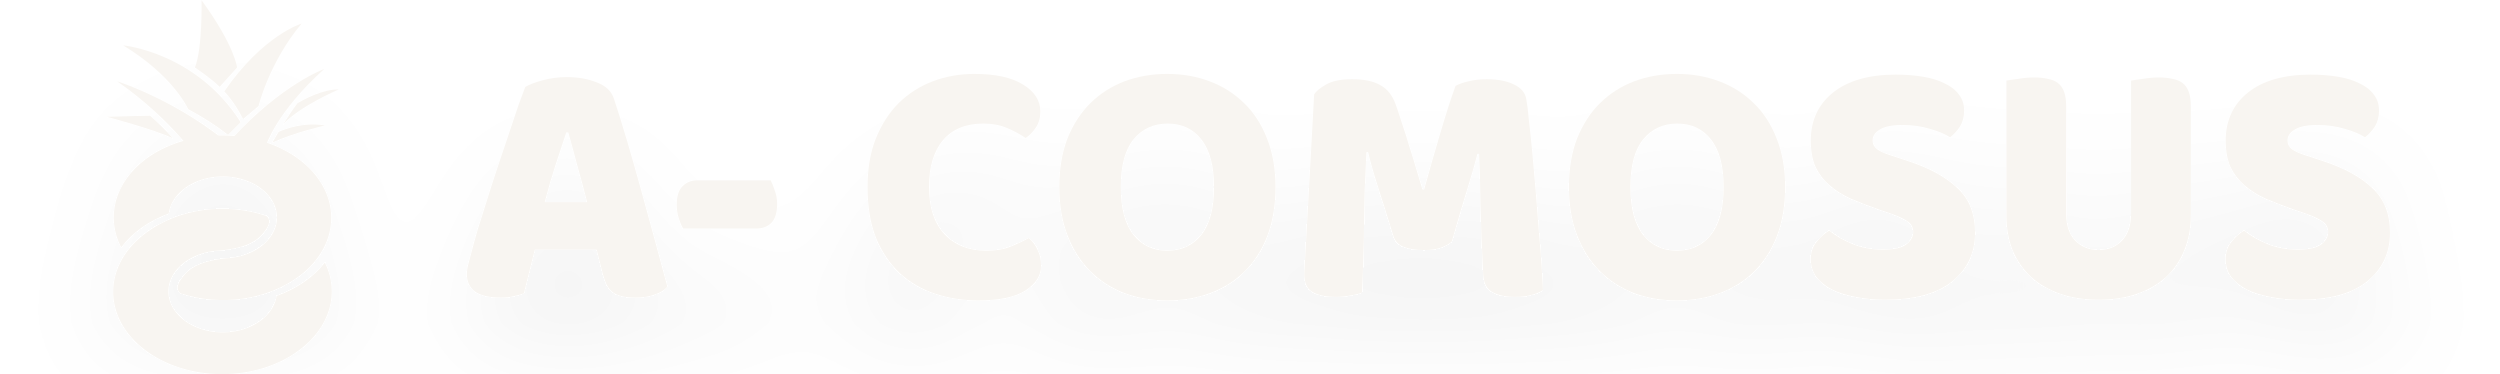
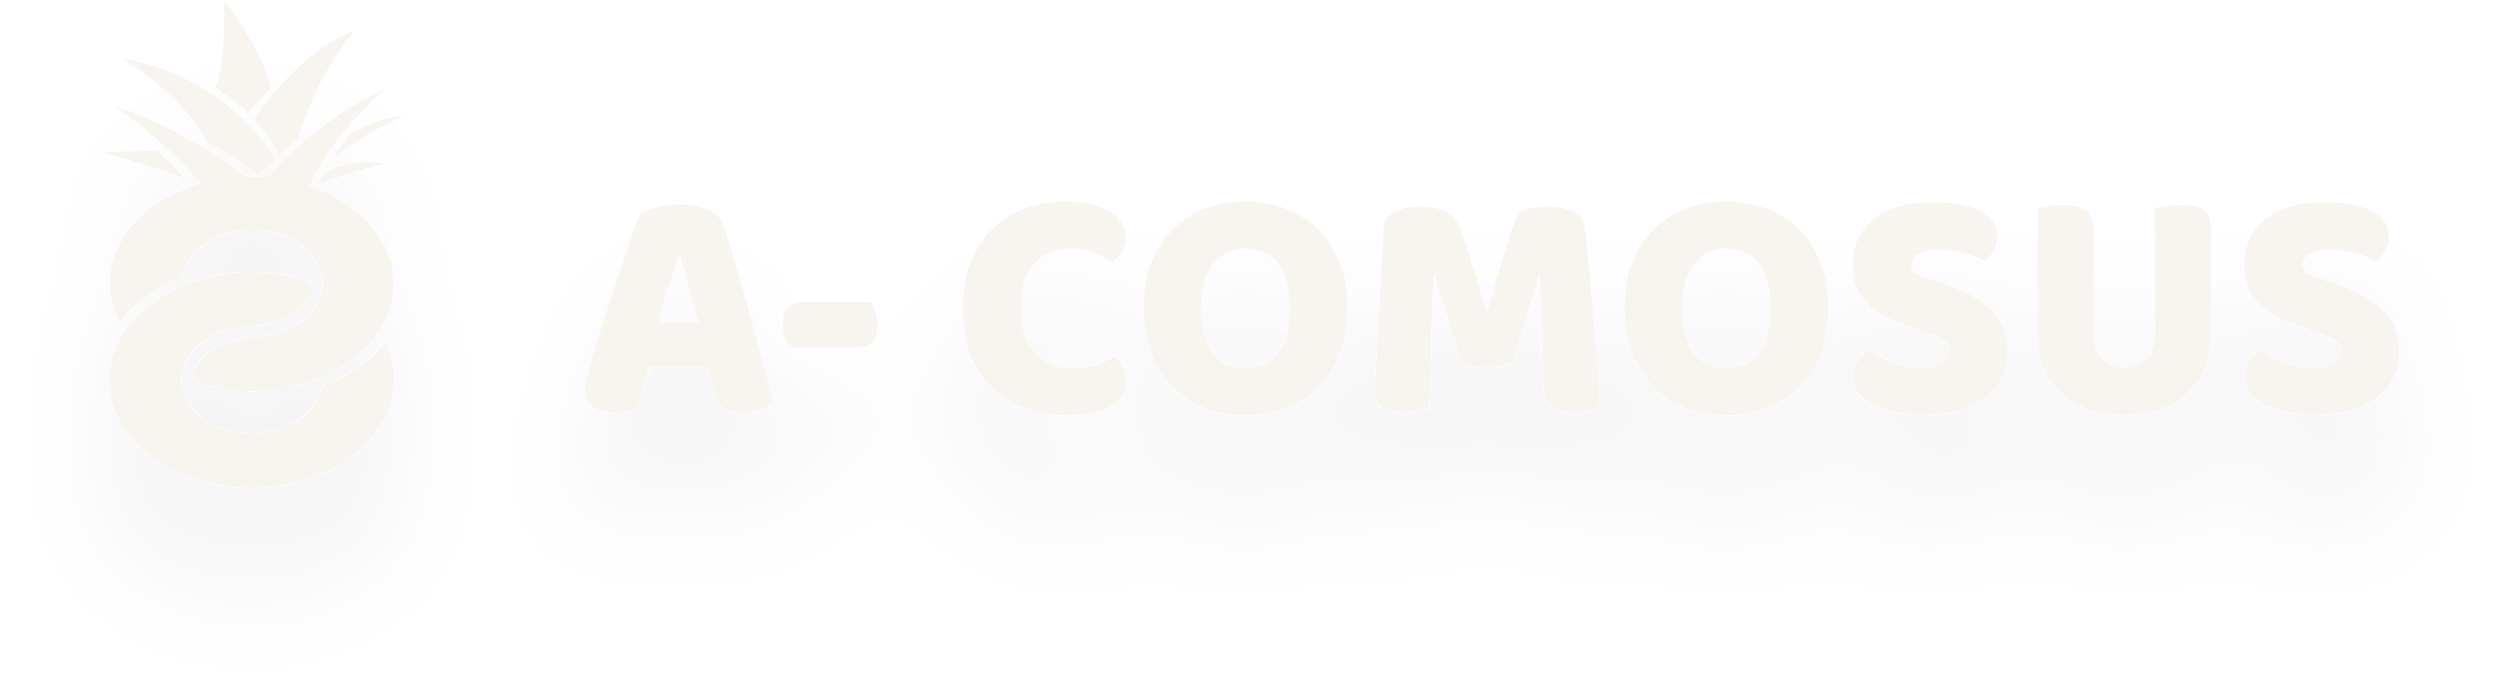
- <svg xmlns="http://www.w3.org/2000/svg" width="234" height="35" viewBox="0 0 234 35" fill="none">
+ <svg xmlns="http://www.w3.org/2000/svg" width="248" height="69" viewBox="0 0 248 69" fill="none">
  <g filter="url(#filter0_d_935_2212)">
-     <path d="M13.611 14.919C12.217 15.978 11.26 17.32 10.858 18.781C10.455 20.243 10.623 21.762 11.342 23.152C12.366 21.779 13.919 20.672 15.794 19.98C15.888 19.25 16.257 18.555 16.858 17.978C17.459 17.401 18.266 16.966 19.184 16.726C20.102 16.485 21.092 16.448 22.037 16.619C22.982 16.791 23.842 17.163 24.515 17.692C25.189 18.221 25.647 18.886 25.835 19.606C26.024 20.326 25.935 21.071 25.579 21.754C25.224 22.437 24.616 23.029 23.829 23.459C23.041 23.889 22.107 24.14 21.137 24.181C18.4 24.478 17.504 25.263 16.845 26.291C16.475 26.867 16.634 27.328 16.938 27.468C20.678 28.683 25.042 28.095 28.087 25.784C29.973 24.331 31.021 22.373 31.003 20.339C30.986 18.304 29.903 16.357 27.992 14.923C26.081 13.489 23.497 12.684 20.803 12.683C18.108 12.682 15.523 13.486 13.611 14.919Z" fill="#F8F5F1" />
-     <path d="M27.985 32.785C29.399 31.742 30.38 30.41 30.811 28.953C31.241 27.496 31.102 25.976 30.41 24.578C29.357 25.941 27.781 27.03 25.89 27.702C25.783 28.431 25.401 29.123 24.789 29.693C24.177 30.264 23.362 30.69 22.439 30.921C21.516 31.152 20.525 31.179 19.583 30.997C18.641 30.816 17.788 30.434 17.124 29.897C16.461 29.36 16.015 28.691 15.84 27.969C15.665 27.247 15.768 26.502 16.137 25.822C16.506 25.143 17.125 24.558 17.921 24.136C18.717 23.714 19.656 23.474 20.628 23.443C23.37 23.176 24.281 22.402 24.96 21.38C25.34 20.808 25.191 20.344 24.89 20.203C21.178 18.95 16.786 19.49 13.71 21.767C12.742 22.473 11.968 23.317 11.434 24.249C10.899 25.181 10.614 26.184 10.594 27.201C10.575 28.217 10.822 29.226 11.32 30.169C11.819 31.113 12.56 31.973 13.501 32.699C14.442 33.426 15.563 34.005 16.801 34.403C18.039 34.801 19.369 35.01 20.715 35.018C22.06 35.027 23.394 34.834 24.641 34.451C25.887 34.069 27.021 33.504 27.977 32.789L27.985 32.785Z" fill="#F8F5F1" />
-     <path d="M14.052 10.834C13.848 10.834 11.87 10.869 10 10.931C10 10.931 14.443 12.107 16.19 12.951C15.534 12.214 14.82 11.507 14.052 10.834Z" fill="#F8F5F1" />
-     <path d="M10.969 7.611C16.322 11.352 18.761 15.269 18.761 15.269C19.919 14.736 23.204 15.091 23.204 15.091C17.893 9.797 10.969 7.611 10.969 7.611Z" fill="#F8F5F1" />
-     <path d="M21.741 12.938C22.128 13.258 22.492 13.593 22.832 13.941C23.5 13.755 24.197 13.636 24.906 13.588C24.906 13.588 25.877 10.492 30.342 6.459C30.341 6.461 26.434 7.857 21.741 12.938Z" fill="#F8F5F1" />
-     <path d="M17.618 10.218C18.959 10.928 20.208 11.732 21.347 12.619L22.524 11.442C18.369 4.894 11.527 4.246 11.527 4.246C16.091 7.01 17.512 9.985 17.618 10.218Z" fill="#F8F5F1" />
-     <path d="M20.56 8.129L22.193 6.317C22.193 6.317 21.965 4.276 18.864 0.019C18.864 0.019 18.968 4.568 18.241 6.317C18.245 6.317 19.794 7.352 20.56 8.129Z" fill="#F8F5F1" />
-     <path d="M22.751 11.141L24.197 9.927C24.197 9.927 25.198 5.814 28.227 2.208C28.227 2.208 24.632 3.276 20.993 8.554C20.99 8.551 21.925 9.473 22.751 11.141Z" fill="#F8F5F1" />
-     <path d="M30.419 11.742C28.376 11.407 26.629 12.095 26.076 12.349C25.817 12.781 25.608 13.14 25.497 13.342C27.441 12.428 30.419 11.742 30.419 11.742Z" fill="#F8F5F1" />
-     <path d="M31.7 8.373C30.209 8.346 28.441 9.309 27.852 9.657C27.408 10.232 26.931 10.952 26.517 11.624C28.03 9.944 31.7 8.373 31.7 8.373Z" fill="#F8F5F1" />
-     <path d="M49.166 8.139C49.529 7.919 50.072 7.71 50.797 7.513C51.542 7.315 52.288 7.216 53.034 7.216C54.1 7.216 55.038 7.381 55.847 7.71C56.678 8.018 57.211 8.513 57.446 9.194C57.829 10.337 58.245 11.667 58.693 13.183C59.14 14.7 59.587 16.271 60.035 17.898C60.483 19.502 60.919 21.096 61.346 22.678C61.772 24.239 62.145 25.623 62.465 26.832C62.209 27.14 61.825 27.382 61.314 27.558C60.802 27.755 60.195 27.854 59.492 27.854C58.98 27.854 58.543 27.81 58.181 27.722C57.84 27.634 57.552 27.503 57.318 27.327C57.105 27.151 56.924 26.92 56.774 26.634C56.647 26.349 56.529 26.019 56.423 25.645L55.847 23.37H50.061C49.891 24.03 49.72 24.711 49.55 25.415C49.379 26.118 49.209 26.799 49.038 27.459C48.74 27.569 48.42 27.656 48.079 27.722C47.76 27.81 47.365 27.854 46.897 27.854C45.81 27.854 45 27.667 44.467 27.294C43.956 26.898 43.7 26.36 43.7 25.678C43.7 25.371 43.743 25.063 43.828 24.755C43.913 24.448 44.009 24.085 44.115 23.667C44.265 23.074 44.467 22.337 44.723 21.458C45 20.579 45.298 19.634 45.618 18.623C45.938 17.59 46.279 16.535 46.641 15.458C47.003 14.381 47.344 13.37 47.664 12.425C47.983 11.458 48.271 10.601 48.527 9.853C48.804 9.106 49.017 8.535 49.166 8.139ZM53.002 12.392C52.704 13.315 52.363 14.348 51.979 15.491C51.617 16.612 51.287 17.755 50.988 18.92H54.952C54.654 17.733 54.345 16.579 54.025 15.458C53.727 14.315 53.45 13.293 53.194 12.392H53.002Z" fill="#F8F5F1" />
-     <path d="M63.949 21.392C63.799 21.151 63.661 20.832 63.533 20.436C63.405 20.041 63.341 19.623 63.341 19.183C63.341 18.37 63.522 17.788 63.885 17.436C64.247 17.062 64.716 16.876 65.291 16.876H72.132C72.26 17.117 72.388 17.436 72.516 17.832C72.665 18.227 72.739 18.645 72.739 19.085C72.739 19.898 72.558 20.491 72.196 20.865C71.834 21.216 71.365 21.392 70.79 21.392H63.949Z" fill="#F8F5F1" />
-     <path d="M92.038 11.568C90.397 11.568 89.14 12.084 88.266 13.117C87.392 14.15 86.956 15.612 86.956 17.502C86.956 19.414 87.435 20.887 88.394 21.92C89.374 22.953 90.685 23.469 92.326 23.469C93.2 23.469 93.935 23.349 94.532 23.107C95.15 22.865 95.736 22.59 96.29 22.282C96.652 22.59 96.929 22.964 97.121 23.404C97.334 23.821 97.441 24.316 97.441 24.887C97.441 25.788 96.951 26.557 95.97 27.195C95.011 27.81 93.541 28.118 91.559 28.118C90.131 28.118 88.788 27.909 87.531 27.492C86.273 27.074 85.176 26.437 84.238 25.579C83.301 24.7 82.555 23.601 82.001 22.282C81.468 20.942 81.201 19.348 81.201 17.502C81.201 15.788 81.457 14.282 81.969 12.985C82.501 11.667 83.215 10.557 84.11 9.656C85.027 8.754 86.092 8.073 87.307 7.612C88.522 7.15 89.822 6.919 91.207 6.919C93.168 6.919 94.681 7.249 95.746 7.908C96.833 8.568 97.377 9.414 97.377 10.447C97.377 11.018 97.238 11.513 96.961 11.93C96.684 12.348 96.364 12.678 96.002 12.919C95.448 12.546 94.851 12.227 94.212 11.963C93.594 11.7 92.869 11.568 92.038 11.568Z" fill="#F8F5F1" />
-     <path d="M99.152 17.502C99.152 15.788 99.407 14.271 99.919 12.952C100.452 11.634 101.166 10.535 102.061 9.656C102.977 8.754 104.043 8.073 105.257 7.612C106.493 7.15 107.825 6.919 109.253 6.919C110.681 6.919 112.002 7.15 113.217 7.612C114.453 8.073 115.529 8.754 116.446 9.656C117.362 10.535 118.076 11.634 118.588 12.952C119.12 14.271 119.387 15.788 119.387 17.502C119.387 19.216 119.131 20.744 118.62 22.085C118.108 23.404 117.394 24.513 116.478 25.415C115.583 26.294 114.517 26.964 113.281 27.426C112.045 27.887 110.702 28.118 109.253 28.118C107.804 28.118 106.461 27.887 105.225 27.426C103.989 26.942 102.924 26.25 102.029 25.349C101.134 24.448 100.43 23.337 99.919 22.019C99.407 20.7 99.152 19.195 99.152 17.502ZM104.906 17.502C104.906 19.502 105.3 20.997 106.088 21.986C106.877 22.975 107.932 23.469 109.253 23.469C110.596 23.469 111.661 22.975 112.45 21.986C113.238 20.997 113.633 19.502 113.633 17.502C113.633 15.524 113.238 14.04 112.45 13.051C111.683 12.062 110.628 11.568 109.285 11.568C107.964 11.568 106.898 12.062 106.088 13.051C105.3 14.018 104.906 15.502 104.906 17.502Z" fill="#F8F5F1" />
-     <path d="M135.888 22.612C135.611 22.854 135.249 23.052 134.801 23.206C134.375 23.337 133.874 23.404 133.299 23.404C132.531 23.404 131.892 23.305 131.381 23.107C130.89 22.909 130.571 22.568 130.422 22.085C129.825 20.151 129.335 18.59 128.951 17.403C128.567 16.194 128.269 15.139 128.056 14.238H127.896C127.832 15.535 127.779 16.722 127.736 17.799C127.715 18.854 127.694 19.887 127.672 20.898C127.672 21.909 127.651 22.931 127.608 23.964C127.587 24.997 127.545 26.14 127.481 27.393C127.204 27.503 126.841 27.59 126.394 27.656C125.946 27.744 125.499 27.788 125.051 27.788C124.113 27.788 123.378 27.634 122.845 27.327C122.334 27.019 122.078 26.459 122.078 25.645L123.005 8.831C123.176 8.546 123.549 8.238 124.124 7.908C124.699 7.579 125.509 7.414 126.554 7.414C127.683 7.414 128.567 7.601 129.207 7.974C129.846 8.326 130.315 8.908 130.613 9.722C130.805 10.249 131.008 10.853 131.221 11.535C131.455 12.216 131.679 12.919 131.892 13.645C132.126 14.37 132.35 15.095 132.563 15.821C132.776 16.524 132.968 17.161 133.139 17.733H133.299C133.81 15.887 134.322 14.106 134.833 12.392C135.344 10.656 135.813 9.205 136.24 8.04C136.559 7.864 136.964 7.721 137.454 7.612C137.966 7.48 138.531 7.414 139.149 7.414C140.193 7.414 141.045 7.579 141.706 7.908C142.367 8.216 142.75 8.667 142.857 9.26C142.942 9.7 143.027 10.381 143.112 11.304C143.219 12.205 143.326 13.227 143.432 14.37C143.539 15.513 143.645 16.722 143.752 17.997C143.858 19.271 143.954 20.502 144.04 21.689C144.146 22.854 144.231 23.931 144.295 24.92C144.359 25.887 144.402 26.634 144.423 27.162C144.061 27.382 143.677 27.535 143.272 27.623C142.889 27.733 142.388 27.788 141.77 27.788C140.96 27.788 140.278 27.645 139.724 27.36C139.17 27.074 138.872 26.514 138.829 25.678C138.701 23.283 138.616 21.129 138.573 19.216C138.552 17.304 138.509 15.7 138.445 14.403H138.285C138.072 15.26 137.763 16.337 137.358 17.634C136.954 18.931 136.463 20.59 135.888 22.612Z" fill="#F8F5F1" />
-     <path d="M146.852 17.502C146.852 15.788 147.108 14.271 147.62 12.952C148.152 11.634 148.866 10.535 149.761 9.656C150.678 8.754 151.743 8.073 152.958 7.612C154.194 7.15 155.526 6.919 156.954 6.919C158.382 6.919 159.703 7.15 160.918 7.612C162.154 8.073 163.23 8.754 164.146 9.656C165.063 10.535 165.777 11.634 166.288 12.952C166.821 14.271 167.087 15.788 167.087 17.502C167.087 19.216 166.832 20.744 166.32 22.085C165.809 23.404 165.095 24.513 164.178 25.415C163.283 26.294 162.218 26.964 160.982 27.426C159.746 27.887 158.403 28.118 156.954 28.118C155.505 28.118 154.162 27.887 152.926 27.426C151.69 26.942 150.624 26.25 149.729 25.349C148.834 24.448 148.131 23.337 147.62 22.019C147.108 20.7 146.852 19.195 146.852 17.502ZM152.606 17.502C152.606 19.502 153.001 20.997 153.789 21.986C154.578 22.975 155.633 23.469 156.954 23.469C158.297 23.469 159.362 22.975 160.151 21.986C160.939 20.997 161.333 19.502 161.333 17.502C161.333 15.524 160.939 14.04 160.151 13.051C159.383 12.062 158.328 11.568 156.986 11.568C155.665 11.568 154.599 12.062 153.789 13.051C153.001 14.018 152.606 15.502 152.606 17.502Z" fill="#F8F5F1" />
-     <path d="M175.786 19.579C174.849 19.249 173.996 18.92 173.229 18.59C172.462 18.238 171.801 17.821 171.247 17.337C170.693 16.854 170.256 16.282 169.937 15.623C169.638 14.941 169.489 14.117 169.489 13.15C169.489 11.282 170.182 9.787 171.567 8.667C172.973 7.546 174.934 6.985 177.449 6.985C178.365 6.985 179.218 7.051 180.006 7.183C180.795 7.315 181.466 7.524 182.02 7.809C182.595 8.073 183.043 8.425 183.363 8.864C183.682 9.282 183.842 9.776 183.842 10.348C183.842 10.919 183.714 11.414 183.459 11.832C183.203 12.227 182.894 12.568 182.531 12.854C182.063 12.546 181.434 12.282 180.645 12.062C179.857 11.82 178.994 11.7 178.056 11.7C177.097 11.7 176.394 11.842 175.946 12.128C175.499 12.392 175.275 12.733 175.275 13.15C175.275 13.48 175.413 13.755 175.691 13.975C175.968 14.172 176.383 14.359 176.937 14.535L178.632 15.095C180.635 15.755 182.169 16.601 183.235 17.634C184.322 18.645 184.865 20.03 184.865 21.788C184.865 23.656 184.151 25.173 182.723 26.338C181.295 27.481 179.196 28.052 176.426 28.052C175.445 28.052 174.529 27.964 173.677 27.788C172.845 27.634 172.11 27.404 171.471 27.096C170.853 26.766 170.363 26.371 170 25.909C169.659 25.425 169.489 24.876 169.489 24.261C169.489 23.623 169.67 23.085 170.032 22.645C170.395 22.184 170.789 21.832 171.215 21.59C171.812 22.074 172.536 22.491 173.389 22.843C174.263 23.195 175.211 23.37 176.234 23.37C177.278 23.37 178.013 23.206 178.44 22.876C178.866 22.546 179.079 22.162 179.079 21.722C179.079 21.282 178.909 20.953 178.568 20.733C178.227 20.491 177.747 20.261 177.129 20.041L175.786 19.579Z" fill="#F8F5F1" />
-     <path d="M205.061 20.14C205.061 21.326 204.859 22.414 204.454 23.404C204.07 24.37 203.505 25.206 202.76 25.909C202.014 26.59 201.108 27.118 200.042 27.492C198.977 27.865 197.773 28.052 196.43 28.052C195.088 28.052 193.883 27.865 192.818 27.492C191.752 27.118 190.847 26.59 190.101 25.909C189.355 25.206 188.779 24.37 188.374 23.404C187.991 22.414 187.799 21.326 187.799 20.14V7.546C188.033 7.502 188.406 7.447 188.918 7.381C189.429 7.293 189.92 7.249 190.388 7.249C190.879 7.249 191.305 7.293 191.667 7.381C192.051 7.447 192.37 7.579 192.626 7.776C192.882 7.974 193.074 8.249 193.201 8.601C193.329 8.952 193.393 9.414 193.393 9.985V20.041C193.393 21.096 193.67 21.92 194.224 22.513C194.8 23.107 195.535 23.404 196.43 23.404C197.347 23.404 198.082 23.107 198.636 22.513C199.19 21.92 199.467 21.096 199.467 20.041V7.546C199.701 7.502 200.074 7.447 200.586 7.381C201.097 7.293 201.587 7.249 202.056 7.249C202.546 7.249 202.973 7.293 203.335 7.381C203.719 7.447 204.038 7.579 204.294 7.776C204.55 7.974 204.742 8.249 204.869 8.601C204.997 8.952 205.061 9.414 205.061 9.985V20.14Z" fill="#F8F5F1" />
-     <path d="M214.621 19.579C213.684 19.249 212.831 18.92 212.064 18.59C211.297 18.238 210.636 17.821 210.082 17.337C209.528 16.854 209.091 16.282 208.771 15.623C208.473 14.941 208.324 14.117 208.324 13.15C208.324 11.282 209.016 9.787 210.402 8.667C211.808 7.546 213.769 6.985 216.284 6.985C217.2 6.985 218.052 7.051 218.841 7.183C219.629 7.315 220.301 7.524 220.855 7.809C221.43 8.073 221.878 8.425 222.197 8.864C222.517 9.282 222.677 9.776 222.677 10.348C222.677 10.919 222.549 11.414 222.293 11.832C222.038 12.227 221.729 12.568 221.366 12.854C220.898 12.546 220.269 12.282 219.48 12.062C218.692 11.82 217.829 11.7 216.891 11.7C215.932 11.7 215.229 11.842 214.781 12.128C214.334 12.392 214.11 12.733 214.11 13.15C214.11 13.48 214.248 13.755 214.525 13.975C214.802 14.172 215.218 14.359 215.772 14.535L217.466 15.095C219.47 15.755 221.004 16.601 222.07 17.634C223.157 18.645 223.7 20.03 223.7 21.788C223.7 23.656 222.986 25.173 221.558 26.338C220.13 27.481 218.031 28.052 215.261 28.052C214.28 28.052 213.364 27.964 212.511 27.788C211.68 27.634 210.945 27.404 210.306 27.096C209.688 26.766 209.198 26.371 208.835 25.909C208.494 25.425 208.324 24.876 208.324 24.261C208.324 23.623 208.505 23.085 208.867 22.645C209.23 22.184 209.624 21.832 210.05 21.59C210.647 22.074 211.371 22.491 212.224 22.843C213.098 23.195 214.046 23.37 215.069 23.37C216.113 23.37 216.848 23.206 217.275 22.876C217.701 22.546 217.914 22.162 217.914 21.722C217.914 21.282 217.743 20.953 217.402 20.733C217.061 20.491 216.582 20.261 215.964 20.041L214.621 19.579Z" fill="#F8F5F1" />
+     <path d="M14.992 20.6C13.065 22.064 11.742 23.919 11.185 25.939C10.629 27.96 10.861 30.059 11.855 31.982C13.271 30.083 15.418 28.554 18.01 27.597C18.14 26.587 18.65 25.626 19.481 24.829C20.311 24.031 21.427 23.43 22.697 23.097C23.966 22.764 25.334 22.713 26.641 22.95C27.947 23.187 29.136 23.702 30.067 24.433C30.998 25.165 31.631 26.083 31.892 27.079C32.152 28.074 32.03 29.105 31.538 30.049C31.046 30.994 30.206 31.812 29.118 32.406C28.029 33.001 26.738 33.347 25.396 33.404V33.404C21.613 33.815 20.374 34.9 19.462 36.322C18.952 37.118 19.172 37.755 19.592 37.949C24.763 39.628 30.795 38.815 35.005 35.621C37.612 33.612 39.062 30.905 39.037 28.093C39.012 25.28 37.516 22.588 34.874 20.605C32.232 18.622 28.659 17.509 24.934 17.508C21.21 17.507 17.636 18.619 14.992 20.6V20.6Z" fill="#F8F5F1" />
+     <path d="M34.864 45.299C36.818 43.857 38.175 42.016 38.771 40.002C39.366 37.988 39.173 35.886 38.217 33.953C36.76 35.837 34.582 37.343 31.968 38.272C31.82 39.28 31.292 40.236 30.446 41.025C29.6 41.814 28.473 42.403 27.197 42.723C25.921 43.042 24.551 43.078 23.248 42.828C21.946 42.577 20.766 42.049 19.849 41.307C18.932 40.565 18.316 39.639 18.074 38.641C17.832 37.642 17.975 36.612 18.485 35.673C18.994 34.734 19.85 33.925 20.951 33.342C22.051 32.759 23.349 32.427 24.692 32.384V32.384C28.484 32.015 29.743 30.944 30.682 29.532C31.208 28.741 31.001 28.1 30.585 27.905C25.453 26.172 19.381 26.919 15.129 30.067C13.79 31.043 12.721 32.209 11.982 33.498C11.242 34.787 10.848 36.174 10.821 37.579C10.795 38.983 11.136 40.378 11.826 41.683C12.515 42.988 13.54 44.176 14.84 45.181C16.14 46.185 17.691 46.986 19.402 47.536C21.114 48.086 22.953 48.375 24.813 48.387C26.673 48.398 28.517 48.132 30.241 47.603C31.964 47.074 33.531 46.293 34.853 45.304L34.864 45.299Z" fill="#F8F5F1" />
+     <path d="M15.602 14.952C15.319 14.952 12.585 15.001 10 15.086C10 15.086 16.143 16.713 18.558 17.88C17.65 16.86 16.663 15.883 15.602 14.952V14.952Z" fill="#F8F5F1" />
+     <path d="M11.34 10.497C18.741 15.668 22.112 21.083 22.112 21.083C23.713 20.346 28.255 20.838 28.255 20.838C20.912 13.519 11.34 10.497 11.34 10.497Z" fill="#F8F5F1" />
+     <path d="M26.232 17.861C26.767 18.303 27.27 18.766 27.74 19.248C28.663 18.99 29.628 18.826 30.608 18.76C30.608 18.76 31.95 14.479 38.123 8.904C38.121 8.907 32.719 10.837 26.232 17.861Z" fill="#F8F5F1" />
+     <path d="M20.532 14.101C22.386 15.082 24.112 16.193 25.688 17.421L27.314 15.793C21.57 6.74 12.112 5.845 12.112 5.845C18.42 9.665 20.385 13.779 20.532 14.101Z" fill="#F8F5F1" />
+     <path d="M24.598 11.213L26.856 8.707C26.856 8.707 26.542 5.886 22.254 0C22.254 0 22.399 6.289 21.392 8.707C21.399 8.707 23.541 10.139 24.598 11.213Z" fill="#F8F5F1" />
+     <path d="M27.628 15.377L29.628 13.697C29.628 13.697 31.011 8.012 35.2 3.026C35.2 3.026 30.229 4.504 25.198 11.8C25.194 11.795 26.486 13.071 27.628 15.377Z" fill="#F8F5F1" />
+     <path d="M38.229 16.207C35.404 15.745 32.989 16.695 32.224 17.047C31.866 17.644 31.578 18.14 31.425 18.42C34.111 17.156 38.229 16.207 38.229 16.207Z" fill="#F8F5F1" />
+     <path d="M40 11.55C37.938 11.512 35.495 12.844 34.681 13.325C34.067 14.121 33.407 15.115 32.834 16.044C34.926 13.722 40 11.55 40 11.55Z" fill="#F8F5F1" />
+     <path d="M63.466 21.22C63.829 21 64.372 20.791 65.097 20.593C65.843 20.396 66.588 20.297 67.334 20.297C68.4 20.297 69.338 20.462 70.147 20.791C70.979 21.099 71.511 21.593 71.746 22.275C72.129 23.418 72.545 24.747 72.993 26.264C73.44 27.781 73.888 29.352 74.335 30.979C74.783 32.583 75.219 34.176 75.646 35.759C76.072 37.319 76.445 38.704 76.765 39.913C76.509 40.221 76.125 40.462 75.614 40.638C75.102 40.836 74.495 40.935 73.792 40.935C73.28 40.935 72.843 40.891 72.481 40.803C72.14 40.715 71.852 40.583 71.618 40.407C71.405 40.232 71.224 40.001 71.075 39.715C70.947 39.429 70.829 39.1 70.723 38.726L70.147 36.451H64.361C64.191 37.111 64.02 37.792 63.85 38.495C63.679 39.199 63.509 39.88 63.339 40.539C63.04 40.649 62.721 40.737 62.38 40.803C62.06 40.891 61.666 40.935 61.197 40.935C60.11 40.935 59.3 40.748 58.767 40.374C58.256 39.979 58 39.44 58 38.759C58 38.451 58.043 38.144 58.128 37.836C58.213 37.528 58.309 37.166 58.416 36.748C58.565 36.155 58.767 35.418 59.023 34.539C59.3 33.66 59.598 32.715 59.918 31.704C60.238 30.671 60.579 29.616 60.941 28.539C61.303 27.462 61.644 26.451 61.964 25.506C62.284 24.539 62.571 23.681 62.827 22.934C63.104 22.187 63.317 21.616 63.466 21.22ZM67.302 25.473C67.004 26.396 66.663 27.429 66.279 28.572C65.917 29.693 65.587 30.836 65.288 32.001H69.252C68.954 30.814 68.645 29.66 68.325 28.539C68.027 27.396 67.75 26.374 67.494 25.473H67.302Z" fill="#F8F5F1" />
+     <path d="M78.249 34.473C78.099 34.231 77.961 33.913 77.833 33.517C77.705 33.121 77.641 32.704 77.641 32.264C77.641 31.451 77.822 30.869 78.185 30.517C78.547 30.143 79.016 29.956 79.591 29.956H86.432C86.56 30.198 86.688 30.517 86.816 30.913C86.965 31.308 87.04 31.726 87.04 32.165C87.04 32.979 86.858 33.572 86.496 33.946C86.134 34.297 85.665 34.473 85.09 34.473H78.249Z" fill="#F8F5F1" />
+     <path d="M106.338 24.649C104.697 24.649 103.44 25.165 102.566 26.198C101.692 27.231 101.256 28.693 101.256 30.583C101.256 32.495 101.735 33.968 102.694 35.001C103.674 36.034 104.985 36.55 106.626 36.55C107.5 36.55 108.235 36.429 108.832 36.188C109.45 35.946 110.036 35.671 110.59 35.363C110.952 35.671 111.229 36.045 111.421 36.484C111.634 36.902 111.741 37.396 111.741 37.968C111.741 38.869 111.251 39.638 110.27 40.276C109.311 40.891 107.841 41.199 105.859 41.199C104.431 41.199 103.088 40.99 101.831 40.572C100.574 40.155 99.476 39.517 98.538 38.66C97.601 37.781 96.855 36.682 96.301 35.363C95.768 34.023 95.501 32.429 95.501 30.583C95.501 28.869 95.757 27.363 96.269 26.066C96.802 24.747 97.515 23.637 98.41 22.736C99.327 21.835 100.392 21.154 101.607 20.692C102.822 20.231 104.122 20 105.507 20C107.468 20 108.981 20.33 110.046 20.989C111.133 21.648 111.677 22.495 111.677 23.528C111.677 24.099 111.538 24.594 111.261 25.011C110.984 25.429 110.664 25.759 110.302 26C109.748 25.627 109.151 25.308 108.512 25.044C107.894 24.78 107.169 24.649 106.338 24.649Z" fill="#F8F5F1" />
+     <path d="M113.452 30.583C113.452 28.869 113.707 27.352 114.219 26.033C114.752 24.715 115.466 23.616 116.361 22.736C117.277 21.835 118.343 21.154 119.557 20.692C120.793 20.231 122.125 20 123.553 20C124.981 20 126.302 20.231 127.517 20.692C128.753 21.154 129.829 21.835 130.746 22.736C131.662 23.616 132.376 24.715 132.888 26.033C133.42 27.352 133.687 28.869 133.687 30.583C133.687 32.297 133.431 33.825 132.92 35.166C132.408 36.484 131.694 37.594 130.778 38.495C129.883 39.374 128.817 40.045 127.581 40.506C126.345 40.968 125.002 41.199 123.553 41.199C122.104 41.199 120.761 40.968 119.525 40.506C118.289 40.023 117.224 39.331 116.329 38.429C115.434 37.528 114.73 36.418 114.219 35.1C113.707 33.781 113.452 32.275 113.452 30.583ZM119.206 30.583C119.206 32.583 119.6 34.078 120.389 35.067C121.177 36.056 122.232 36.55 123.553 36.55C124.896 36.55 125.961 36.056 126.75 35.067C127.538 34.078 127.933 32.583 127.933 30.583C127.933 28.605 127.538 27.121 126.75 26.132C125.983 25.143 124.928 24.649 123.585 24.649C122.264 24.649 121.198 25.143 120.389 26.132C119.6 27.099 119.206 28.583 119.206 30.583Z" fill="#F8F5F1" />
+     <path d="M150.188 35.693C149.911 35.935 149.549 36.133 149.101 36.286C148.675 36.418 148.174 36.484 147.599 36.484C146.831 36.484 146.192 36.385 145.681 36.188C145.19 35.99 144.871 35.649 144.722 35.166C144.125 33.231 143.635 31.671 143.251 30.484C142.868 29.275 142.569 28.22 142.356 27.319H142.196C142.132 28.616 142.079 29.803 142.036 30.88C142.015 31.935 141.994 32.968 141.972 33.979C141.972 34.99 141.951 36.012 141.909 37.045C141.887 38.078 141.845 39.221 141.781 40.474C141.504 40.583 141.141 40.671 140.694 40.737C140.246 40.825 139.799 40.869 139.351 40.869C138.413 40.869 137.678 40.715 137.145 40.407C136.634 40.1 136.378 39.539 136.378 38.726L137.305 21.912C137.476 21.626 137.849 21.319 138.424 20.989C139 20.659 139.809 20.494 140.854 20.494C141.983 20.494 142.868 20.681 143.507 21.055C144.146 21.407 144.615 21.989 144.913 22.802C145.105 23.33 145.308 23.934 145.521 24.616C145.755 25.297 145.979 26 146.192 26.726C146.427 27.451 146.65 28.176 146.863 28.901C147.077 29.605 147.268 30.242 147.439 30.814H147.599C148.11 28.967 148.622 27.187 149.133 25.473C149.645 23.736 150.113 22.286 150.54 21.121C150.859 20.945 151.264 20.802 151.754 20.692C152.266 20.561 152.831 20.494 153.449 20.494C154.493 20.494 155.345 20.659 156.006 20.989C156.667 21.297 157.05 21.747 157.157 22.341C157.242 22.78 157.327 23.462 157.413 24.385C157.519 25.286 157.626 26.308 157.732 27.451C157.839 28.594 157.945 29.803 158.052 31.077C158.158 32.352 158.254 33.583 158.34 34.77C158.446 35.935 158.531 37.012 158.595 38.001C158.659 38.968 158.702 39.715 158.723 40.243C158.361 40.462 157.977 40.616 157.572 40.704C157.189 40.814 156.688 40.869 156.07 40.869C155.26 40.869 154.578 40.726 154.024 40.441C153.47 40.155 153.172 39.594 153.129 38.759C153.001 36.363 152.916 34.209 152.873 32.297C152.852 30.385 152.809 28.781 152.745 27.484H152.586C152.372 28.341 152.063 29.418 151.658 30.715C151.254 32.011 150.763 33.671 150.188 35.693Z" fill="#F8F5F1" />
+     <path d="M161.152 30.583C161.152 28.869 161.408 27.352 161.92 26.033C162.452 24.715 163.166 23.616 164.061 22.736C164.978 21.835 166.043 21.154 167.258 20.692C168.494 20.231 169.826 20 171.254 20C172.682 20 174.003 20.231 175.218 20.692C176.454 21.154 177.53 21.835 178.447 22.736C179.363 23.616 180.077 24.715 180.588 26.033C181.121 27.352 181.387 28.869 181.387 30.583C181.387 32.297 181.132 33.825 180.62 35.166C180.109 36.484 179.395 37.594 178.478 38.495C177.583 39.374 176.518 40.045 175.282 40.506C174.046 40.968 172.703 41.199 171.254 41.199C169.805 41.199 168.462 40.968 167.226 40.506C165.99 40.023 164.925 39.331 164.029 38.429C163.134 37.528 162.431 36.418 161.92 35.1C161.408 33.781 161.152 32.275 161.152 30.583ZM166.906 30.583C166.906 32.583 167.301 34.078 168.089 35.067C168.878 36.056 169.933 36.55 171.254 36.55C172.597 36.55 173.662 36.056 174.451 35.067C175.239 34.078 175.633 32.583 175.633 30.583C175.633 28.605 175.239 27.121 174.451 26.132C173.683 25.143 172.629 24.649 171.286 24.649C169.965 24.649 168.899 25.143 168.089 26.132C167.301 27.099 166.906 28.583 166.906 30.583Z" fill="#F8F5F1" />
+     <path d="M190.087 32.66C189.149 32.33 188.296 32.001 187.529 31.671C186.762 31.319 186.101 30.902 185.547 30.418C184.993 29.934 184.556 29.363 184.237 28.704C183.938 28.022 183.789 27.198 183.789 26.231C183.789 24.363 184.482 22.868 185.867 21.747C187.273 20.626 189.234 20.066 191.749 20.066C192.665 20.066 193.518 20.132 194.306 20.264C195.095 20.396 195.766 20.604 196.32 20.89C196.895 21.154 197.343 21.506 197.663 21.945C197.982 22.363 198.142 22.857 198.142 23.429C198.142 24 198.014 24.495 197.759 24.912C197.503 25.308 197.194 25.649 196.832 25.934C196.363 25.627 195.734 25.363 194.945 25.143C194.157 24.901 193.294 24.78 192.356 24.78C191.397 24.78 190.694 24.923 190.246 25.209C189.799 25.473 189.575 25.813 189.575 26.231C189.575 26.561 189.714 26.835 189.991 27.055C190.268 27.253 190.683 27.44 191.237 27.616L192.932 28.176C194.935 28.836 196.469 29.682 197.535 30.715C198.622 31.726 199.165 33.111 199.165 34.869C199.165 36.737 198.451 38.254 197.023 39.419C195.595 40.561 193.496 41.133 190.726 41.133C189.746 41.133 188.829 41.045 187.977 40.869C187.146 40.715 186.41 40.484 185.771 40.177C185.153 39.847 184.663 39.451 184.3 38.99C183.96 38.506 183.789 37.957 183.789 37.341C183.789 36.704 183.97 36.166 184.332 35.726C184.695 35.264 185.089 34.913 185.515 34.671C186.112 35.154 186.837 35.572 187.689 35.924C188.563 36.276 189.511 36.451 190.534 36.451C191.578 36.451 192.314 36.286 192.74 35.957C193.166 35.627 193.379 35.242 193.379 34.803C193.379 34.363 193.209 34.034 192.868 33.814C192.527 33.572 192.047 33.341 191.429 33.121L190.087 32.66Z" fill="#F8F5F1" />
+     <path d="M219.361 33.22C219.361 34.407 219.159 35.495 218.754 36.484C218.37 37.451 217.806 38.286 217.06 38.99C216.314 39.671 215.408 40.199 214.342 40.572C213.277 40.946 212.073 41.133 210.73 41.133C209.388 41.133 208.183 40.946 207.118 40.572C206.052 40.199 205.147 39.671 204.401 38.99C203.655 38.286 203.079 37.451 202.674 36.484C202.291 35.495 202.099 34.407 202.099 33.22V20.626C202.334 20.582 202.706 20.527 203.218 20.462C203.729 20.374 204.22 20.33 204.688 20.33C205.179 20.33 205.605 20.374 205.967 20.462C206.351 20.527 206.67 20.659 206.926 20.857C207.182 21.055 207.374 21.33 207.502 21.681C207.629 22.033 207.693 22.495 207.693 23.066V33.121C207.693 34.176 207.97 35.001 208.524 35.594C209.1 36.188 209.835 36.484 210.73 36.484C211.647 36.484 212.382 36.188 212.936 35.594C213.49 35.001 213.767 34.176 213.767 33.121V20.626C214.001 20.582 214.374 20.527 214.886 20.462C215.397 20.374 215.888 20.33 216.356 20.33C216.847 20.33 217.273 20.374 217.635 20.462C218.019 20.527 218.338 20.659 218.594 20.857C218.85 21.055 219.042 21.33 219.169 21.681C219.297 22.033 219.361 22.495 219.361 23.066V33.22Z" fill="#F8F5F1" />
+     <path d="M228.921 32.66C227.984 32.33 227.131 32.001 226.364 31.671C225.597 31.319 224.936 30.902 224.382 30.418C223.828 29.934 223.391 29.363 223.071 28.704C222.773 28.022 222.624 27.198 222.624 26.231C222.624 24.363 223.316 22.868 224.702 21.747C226.108 20.626 228.069 20.066 230.584 20.066C231.5 20.066 232.352 20.132 233.141 20.264C233.93 20.396 234.601 20.604 235.155 20.89C235.73 21.154 236.178 21.506 236.498 21.945C236.817 22.363 236.977 22.857 236.977 23.429C236.977 24 236.849 24.495 236.593 24.912C236.338 25.308 236.029 25.649 235.666 25.934C235.198 25.627 234.569 25.363 233.78 25.143C232.992 24.901 232.129 24.78 231.191 24.78C230.232 24.78 229.529 24.923 229.081 25.209C228.634 25.473 228.41 25.813 228.41 26.231C228.41 26.561 228.548 26.835 228.825 27.055C229.103 27.253 229.518 27.44 230.072 27.616L231.766 28.176C233.77 28.836 235.304 29.682 236.37 30.715C237.457 31.726 238 33.111 238 34.869C238 36.737 237.286 38.254 235.858 39.419C234.43 40.561 232.331 41.133 229.561 41.133C228.58 41.133 227.664 41.045 226.812 40.869C225.98 40.715 225.245 40.484 224.606 40.177C223.988 39.847 223.498 39.451 223.135 38.99C222.794 38.506 222.624 37.957 222.624 37.341C222.624 36.704 222.805 36.166 223.167 35.726C223.53 35.264 223.924 34.913 224.35 34.671C224.947 35.154 225.671 35.572 226.524 35.924C227.398 36.276 228.346 36.451 229.369 36.451C230.413 36.451 231.148 36.286 231.575 35.957C232.001 35.627 232.214 35.242 232.214 34.803C232.214 34.363 232.043 34.034 231.703 33.814C231.362 33.572 230.882 33.341 230.264 33.121L228.921 32.66Z" fill="#F8F5F1" />
  </g>
  <defs>
-     <filter id="filter0_d_935_2212" x="0" y="0.019" width="233.7" height="55" filterUnits="userSpaceOnUse" color-interpolation-filters="sRGB">
+     <filter id="filter0_d_935_2212" x="0" y="0" width="248" height="68.387" filterUnits="userSpaceOnUse" color-interpolation-filters="sRGB">
      <feFlood flood-opacity="0" result="BackgroundImageFix" />
      <feColorMatrix in="SourceAlpha" type="matrix" values="0 0 0 0 0 0 0 0 0 0 0 0 0 0 0 0 0 0 127 0" result="hardAlpha" />
      <feOffset dy="10" />
      <feGaussianBlur stdDeviation="5" />
      <feComposite in2="hardAlpha" operator="out" />
      <feColorMatrix type="matrix" values="0 0 0 0 0 0 0 0 0 0 0 0 0 0 0 0 0 0 0.05 0" />
      <feBlend mode="normal" in2="BackgroundImageFix" result="effect1_dropShadow_935_2212" />
      <feBlend mode="normal" in="SourceGraphic" in2="effect1_dropShadow_935_2212" result="shape" />
    </filter>
  </defs>
</svg>
